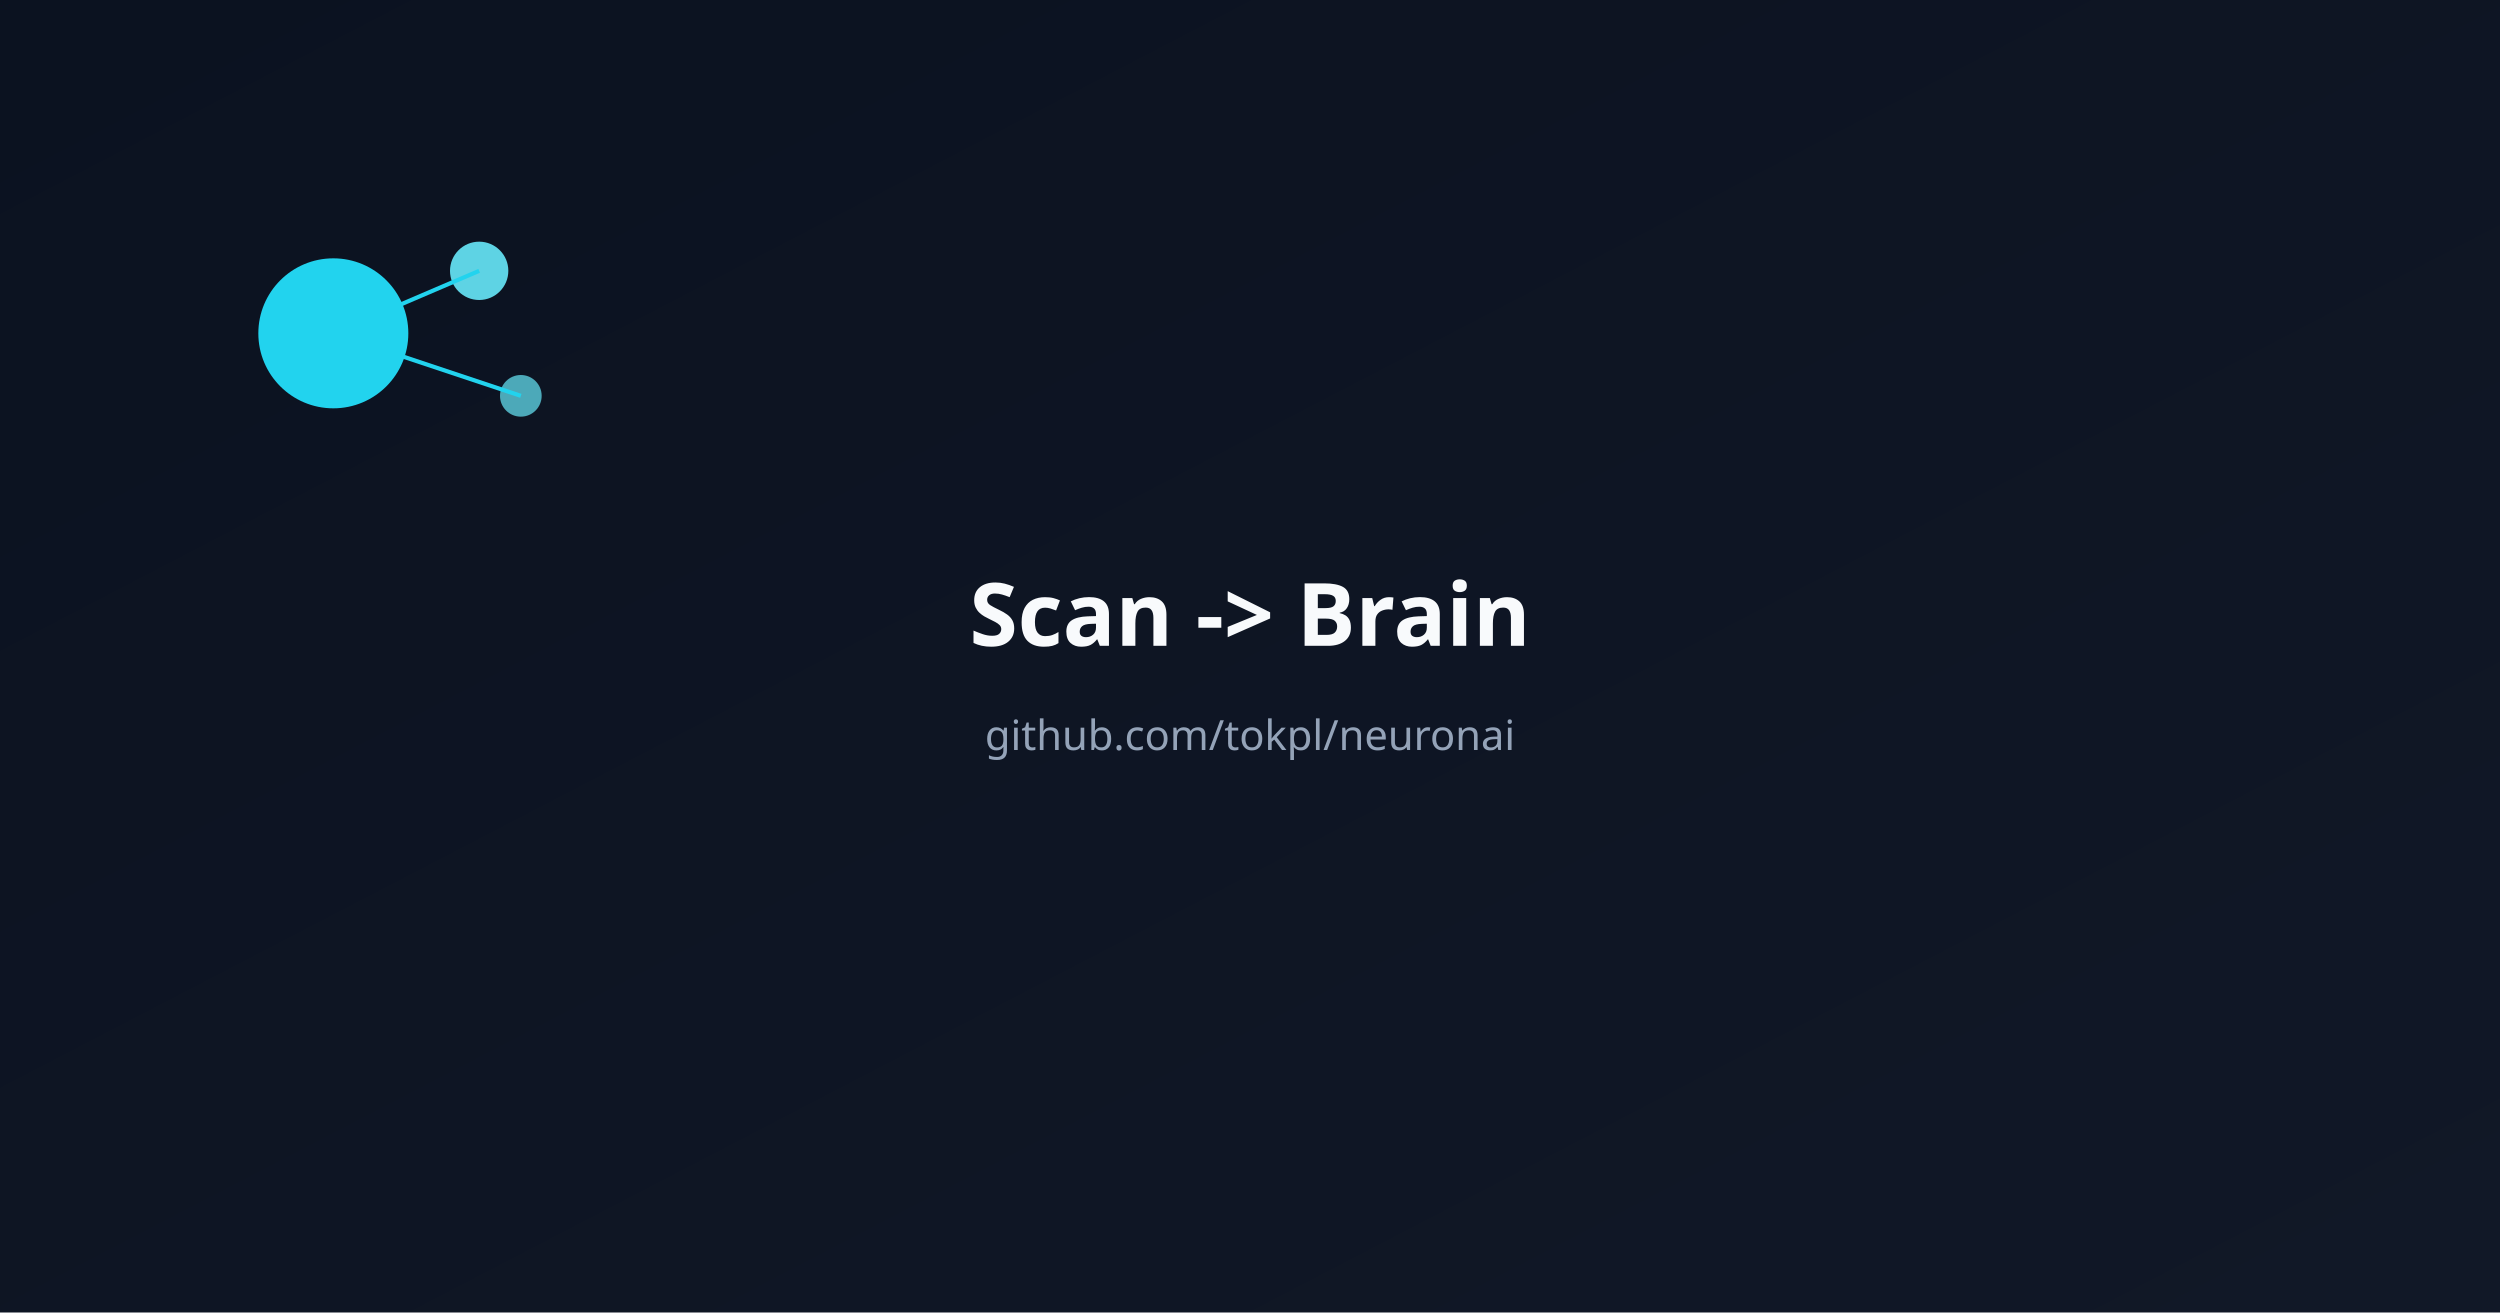
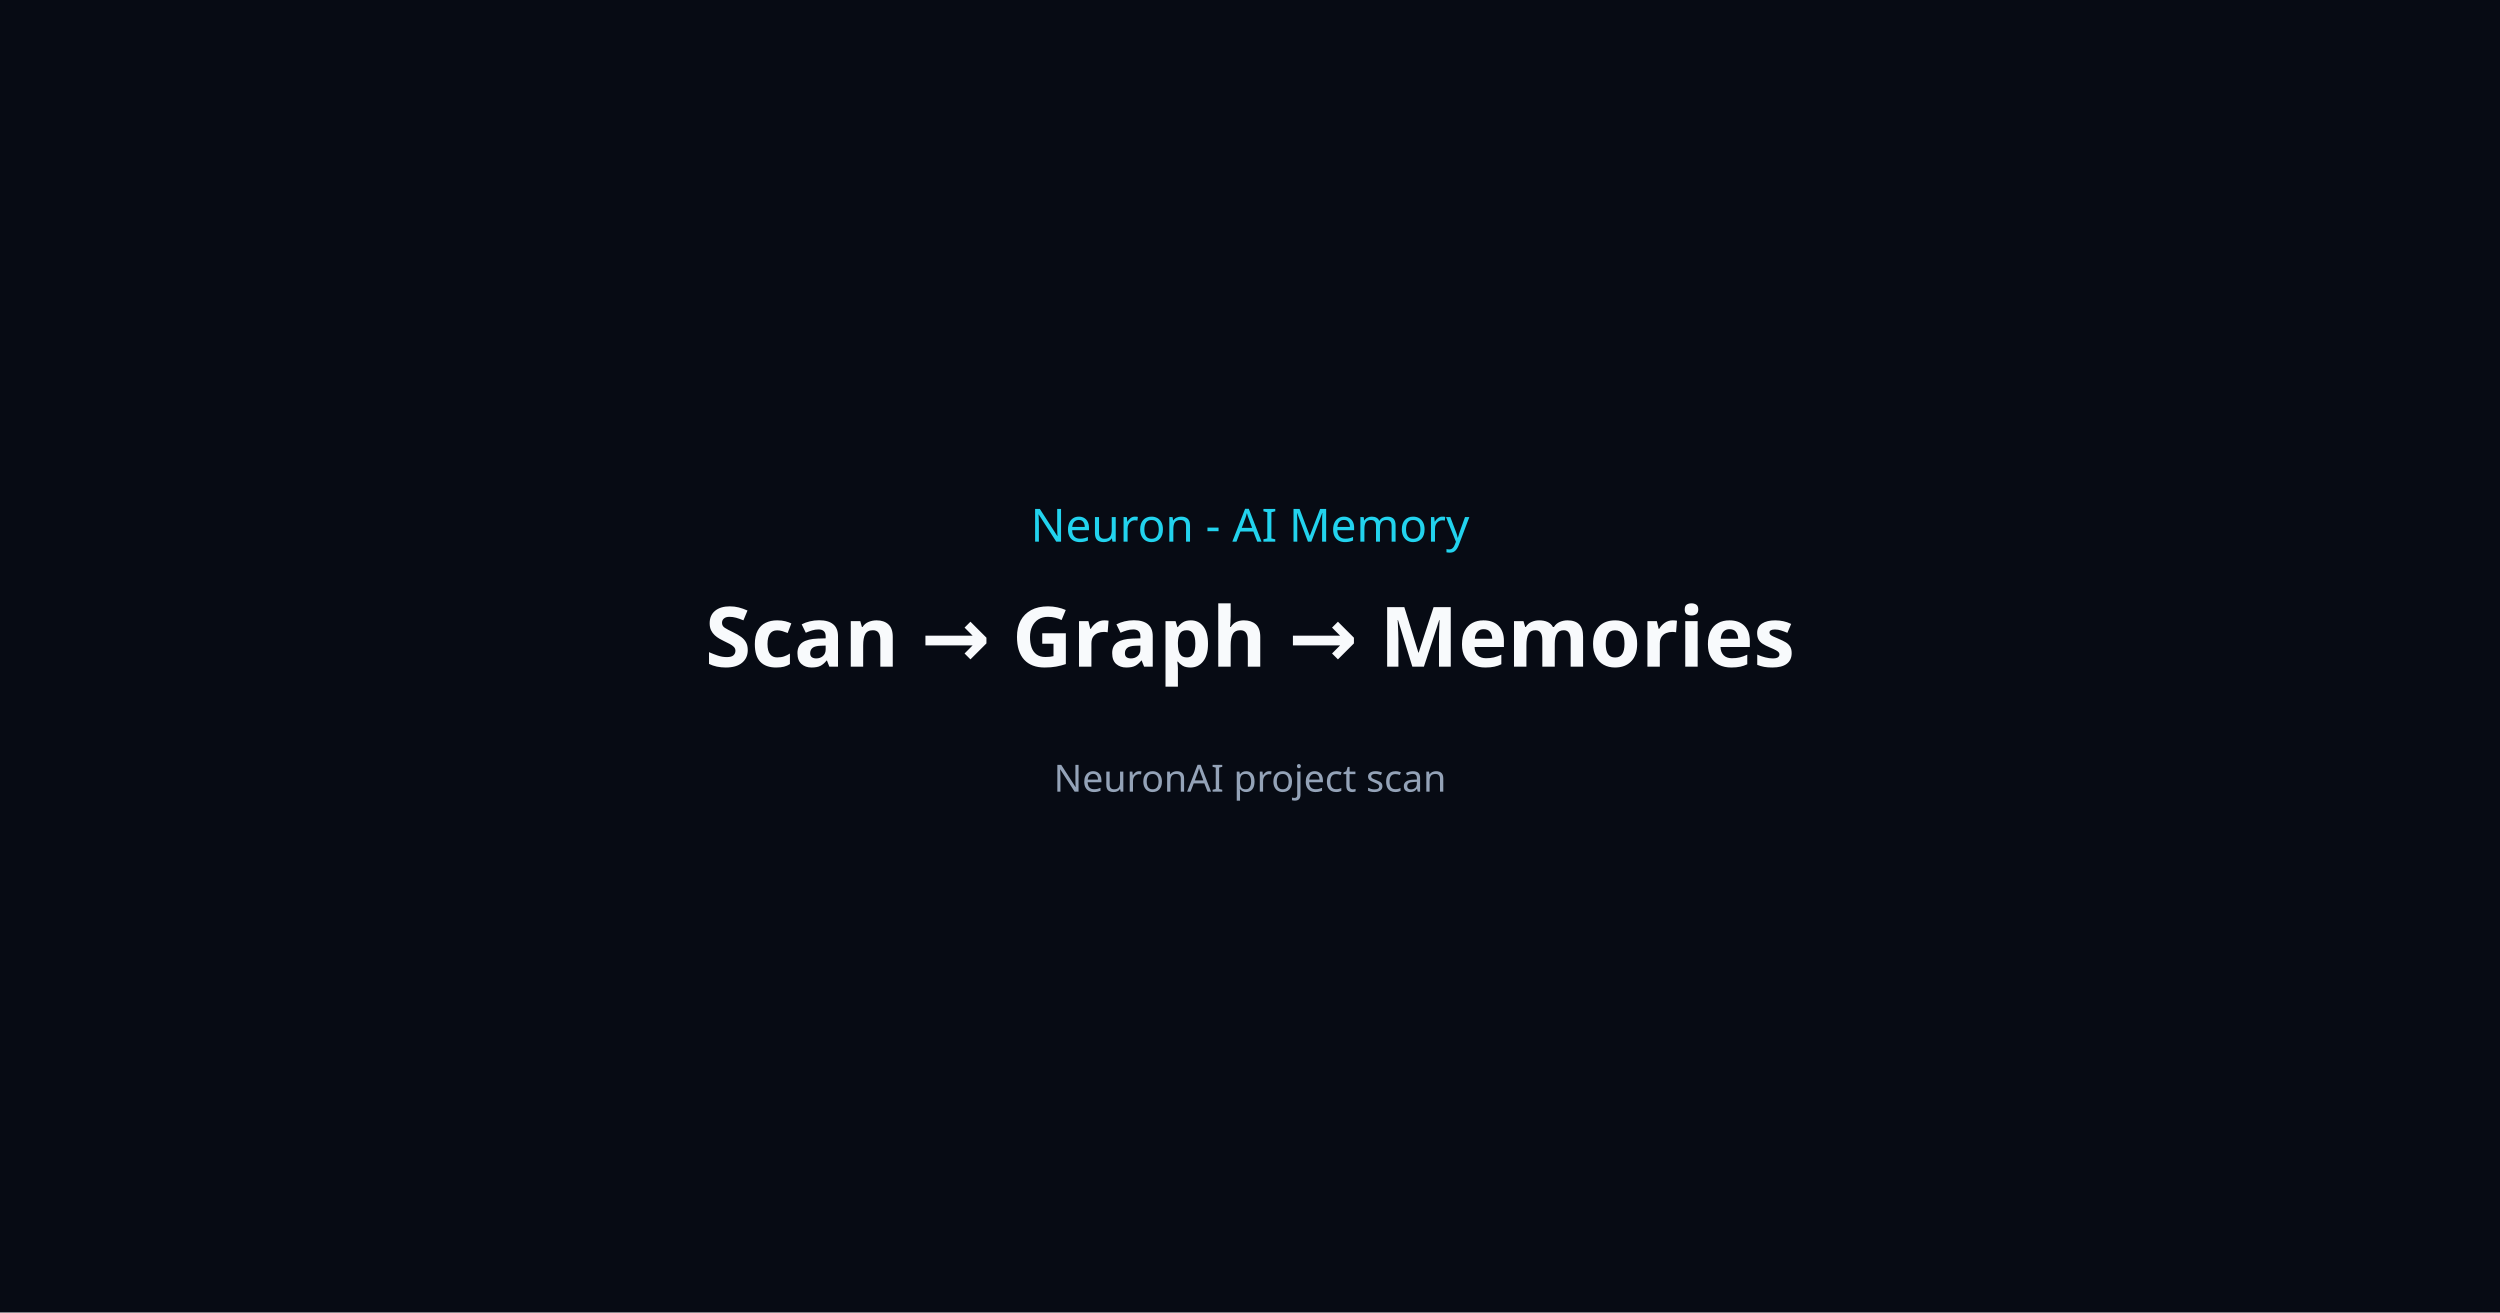
<svg xmlns="http://www.w3.org/2000/svg" width="1200" height="630" viewBox="0 0 1200 630">
-   <defs>
-     <linearGradient id="bg" x1="0" y1="0" x2="1" y2="1">
-       <stop offset="0%" stop-color="#0B1220" />
-       <stop offset="100%" stop-color="#111827" />
-     </linearGradient>
-   </defs>
-   <rect width="1200" height="630" fill="url(#bg)" />
-   <circle cx="160" cy="160" r="36" fill="#22D3EE" />
-   <circle cx="230" cy="130" r="14" fill="#67E8F9" opacity="0.9" />
-   <circle cx="250" cy="190" r="10" fill="#67E8F9" opacity="0.7" />
-   <line x1="160" y1="160" x2="230" y2="130" stroke="#22D3EE" stroke-width="2" />
-   <line x1="160" y1="160" x2="250" y2="190" stroke="#22D3EE" stroke-width="2" />
-   <text x="600" y="310" text-anchor="middle" fill="#F8FAFC" font-family="ui-sans-serif, system-ui, sans-serif" font-size="42" font-weight="700">Scan -&gt; Brain</text>
-   <text x="600" y="360" text-anchor="middle" fill="#94A3B8" font-family="ui-sans-serif, system-ui, sans-serif" font-size="20">github.com/tokpl/neuronai</text>
+   <rect width="1200" height="630" fill="#070B14" />
+   <text x="600" y="260" text-anchor="middle" fill="#22D3EE" font-family="ui-sans-serif, system-ui, sans-serif" font-size="22">Neuron - AI Memory</text>
+   <text x="600" y="320" text-anchor="middle" fill="#F8FAFC" font-family="ui-sans-serif, system-ui, sans-serif" font-size="40" font-weight="700">Scan → Graph → Memories</text>
+   <text x="600" y="380" text-anchor="middle" fill="#94A3B8" font-family="ui-sans-serif, system-ui, sans-serif" font-size="18">NeuronAI project scan</text>
</svg>
